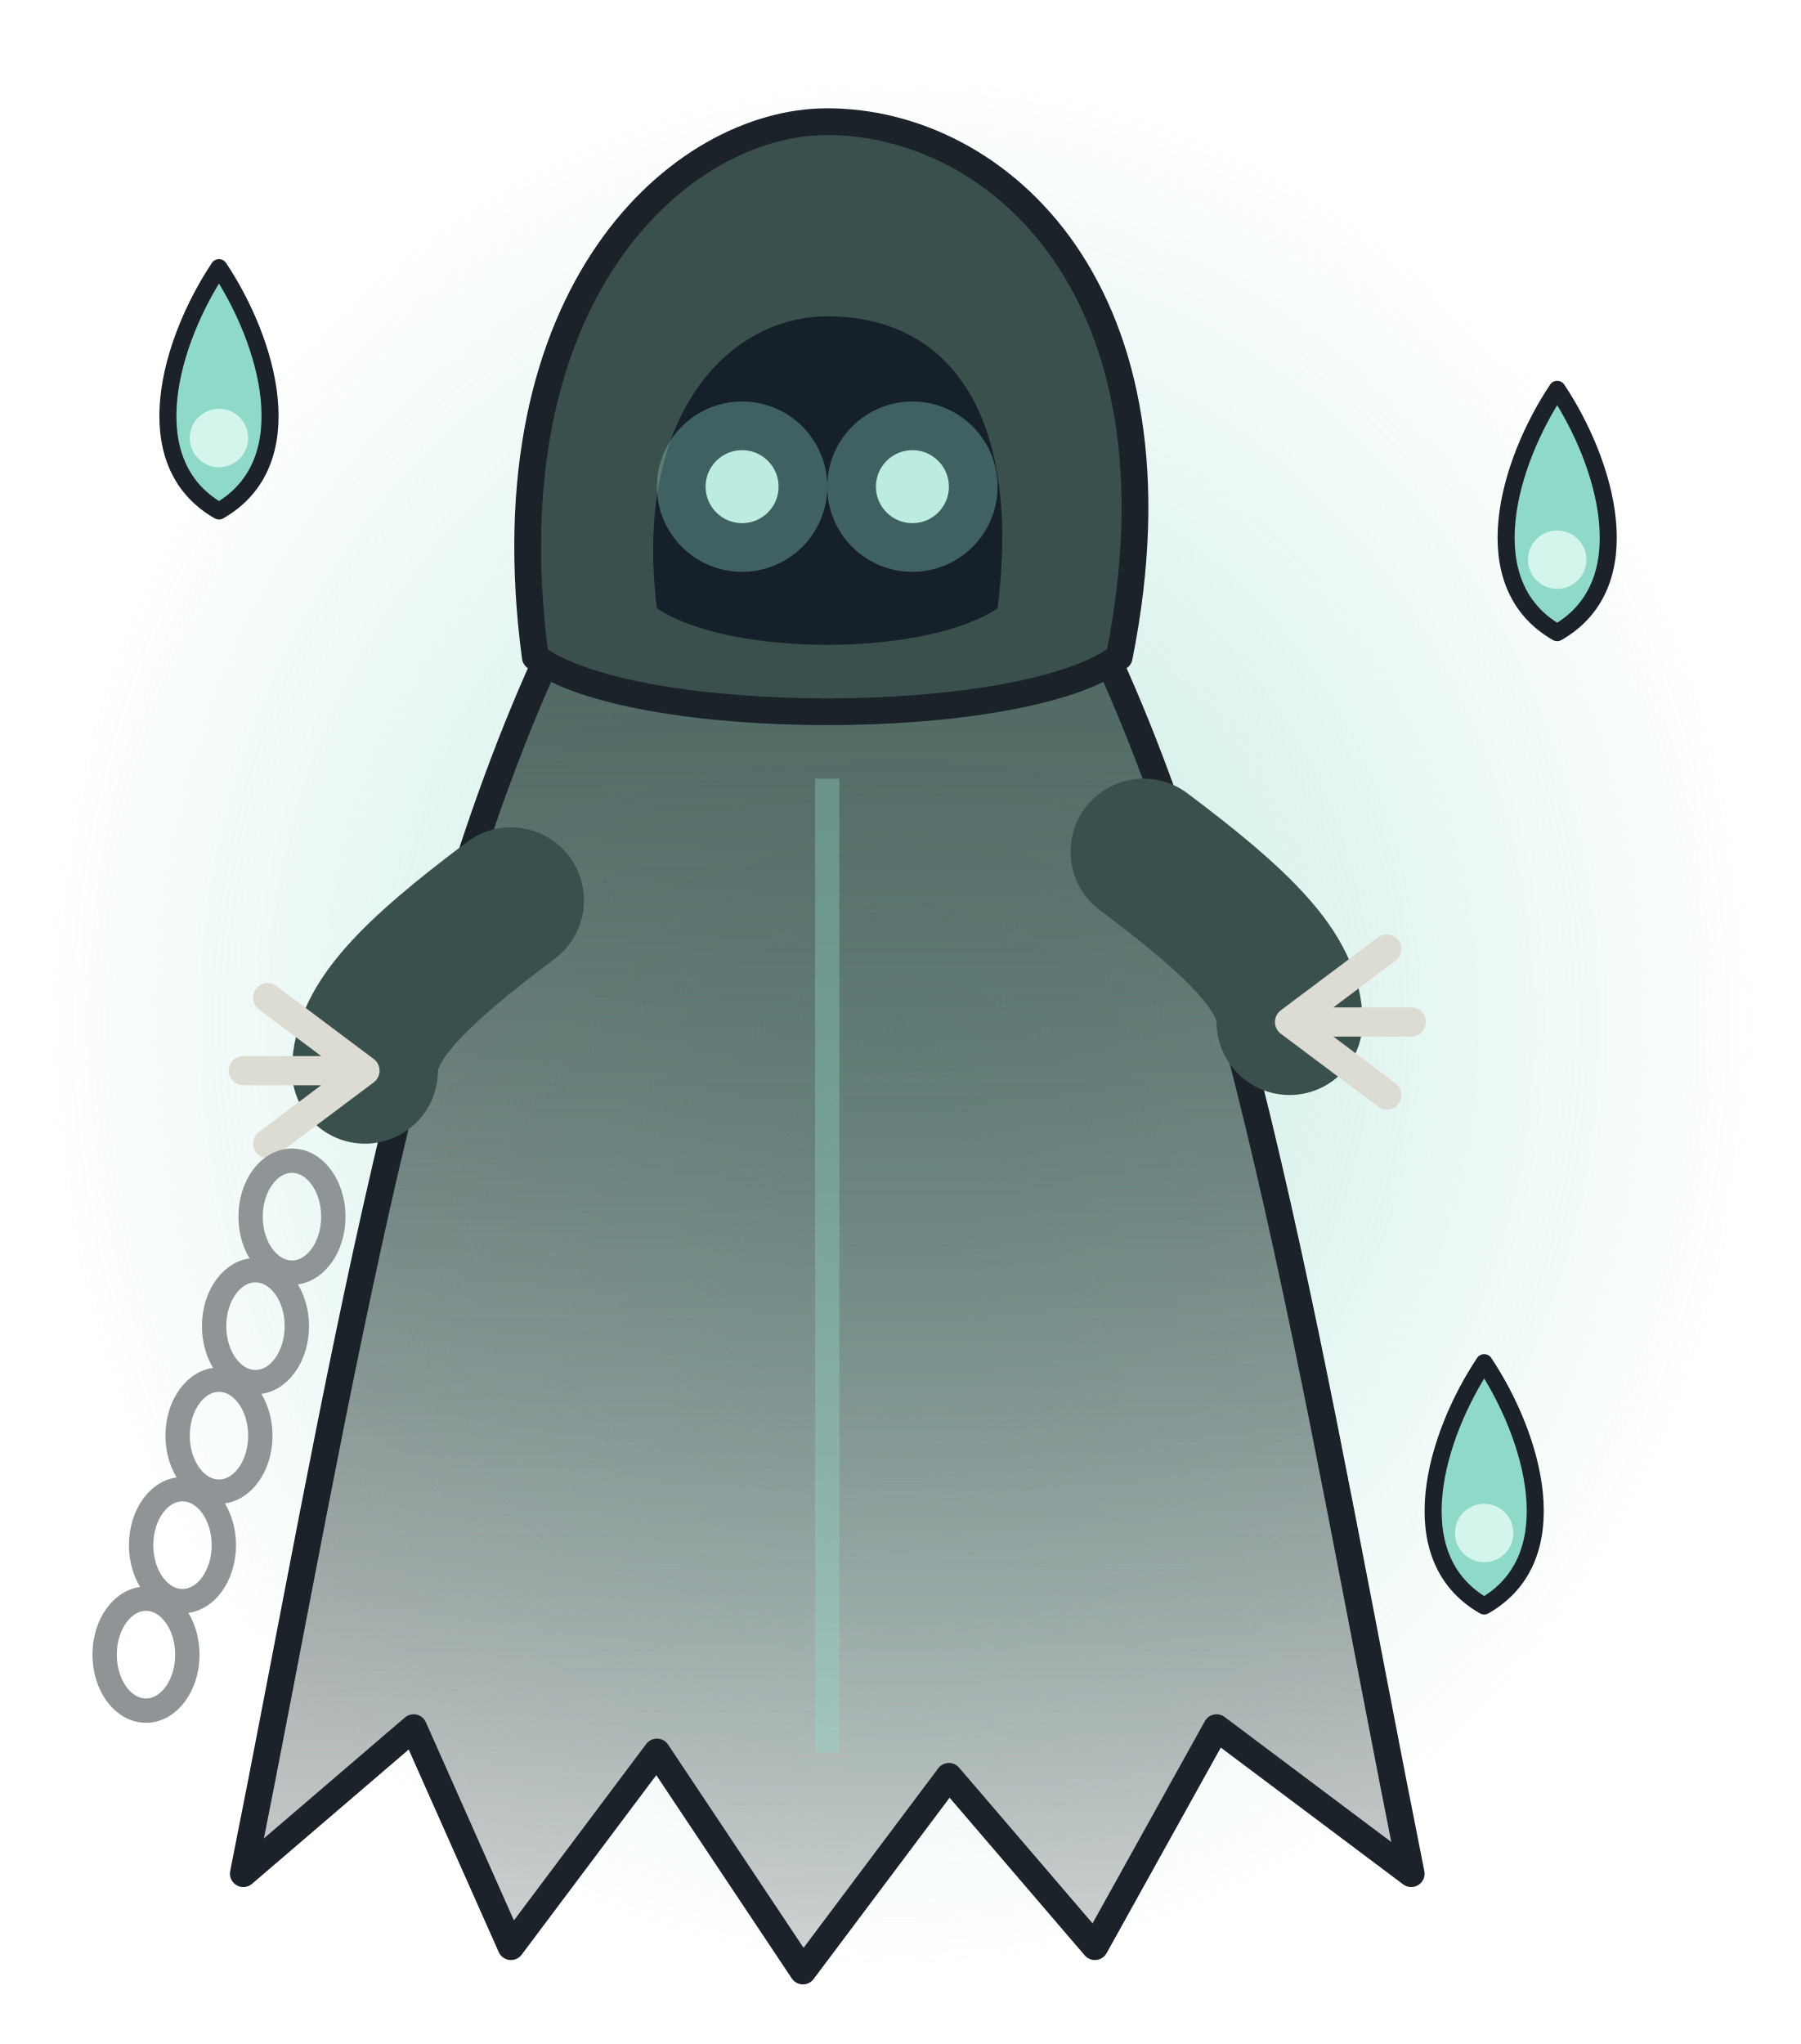
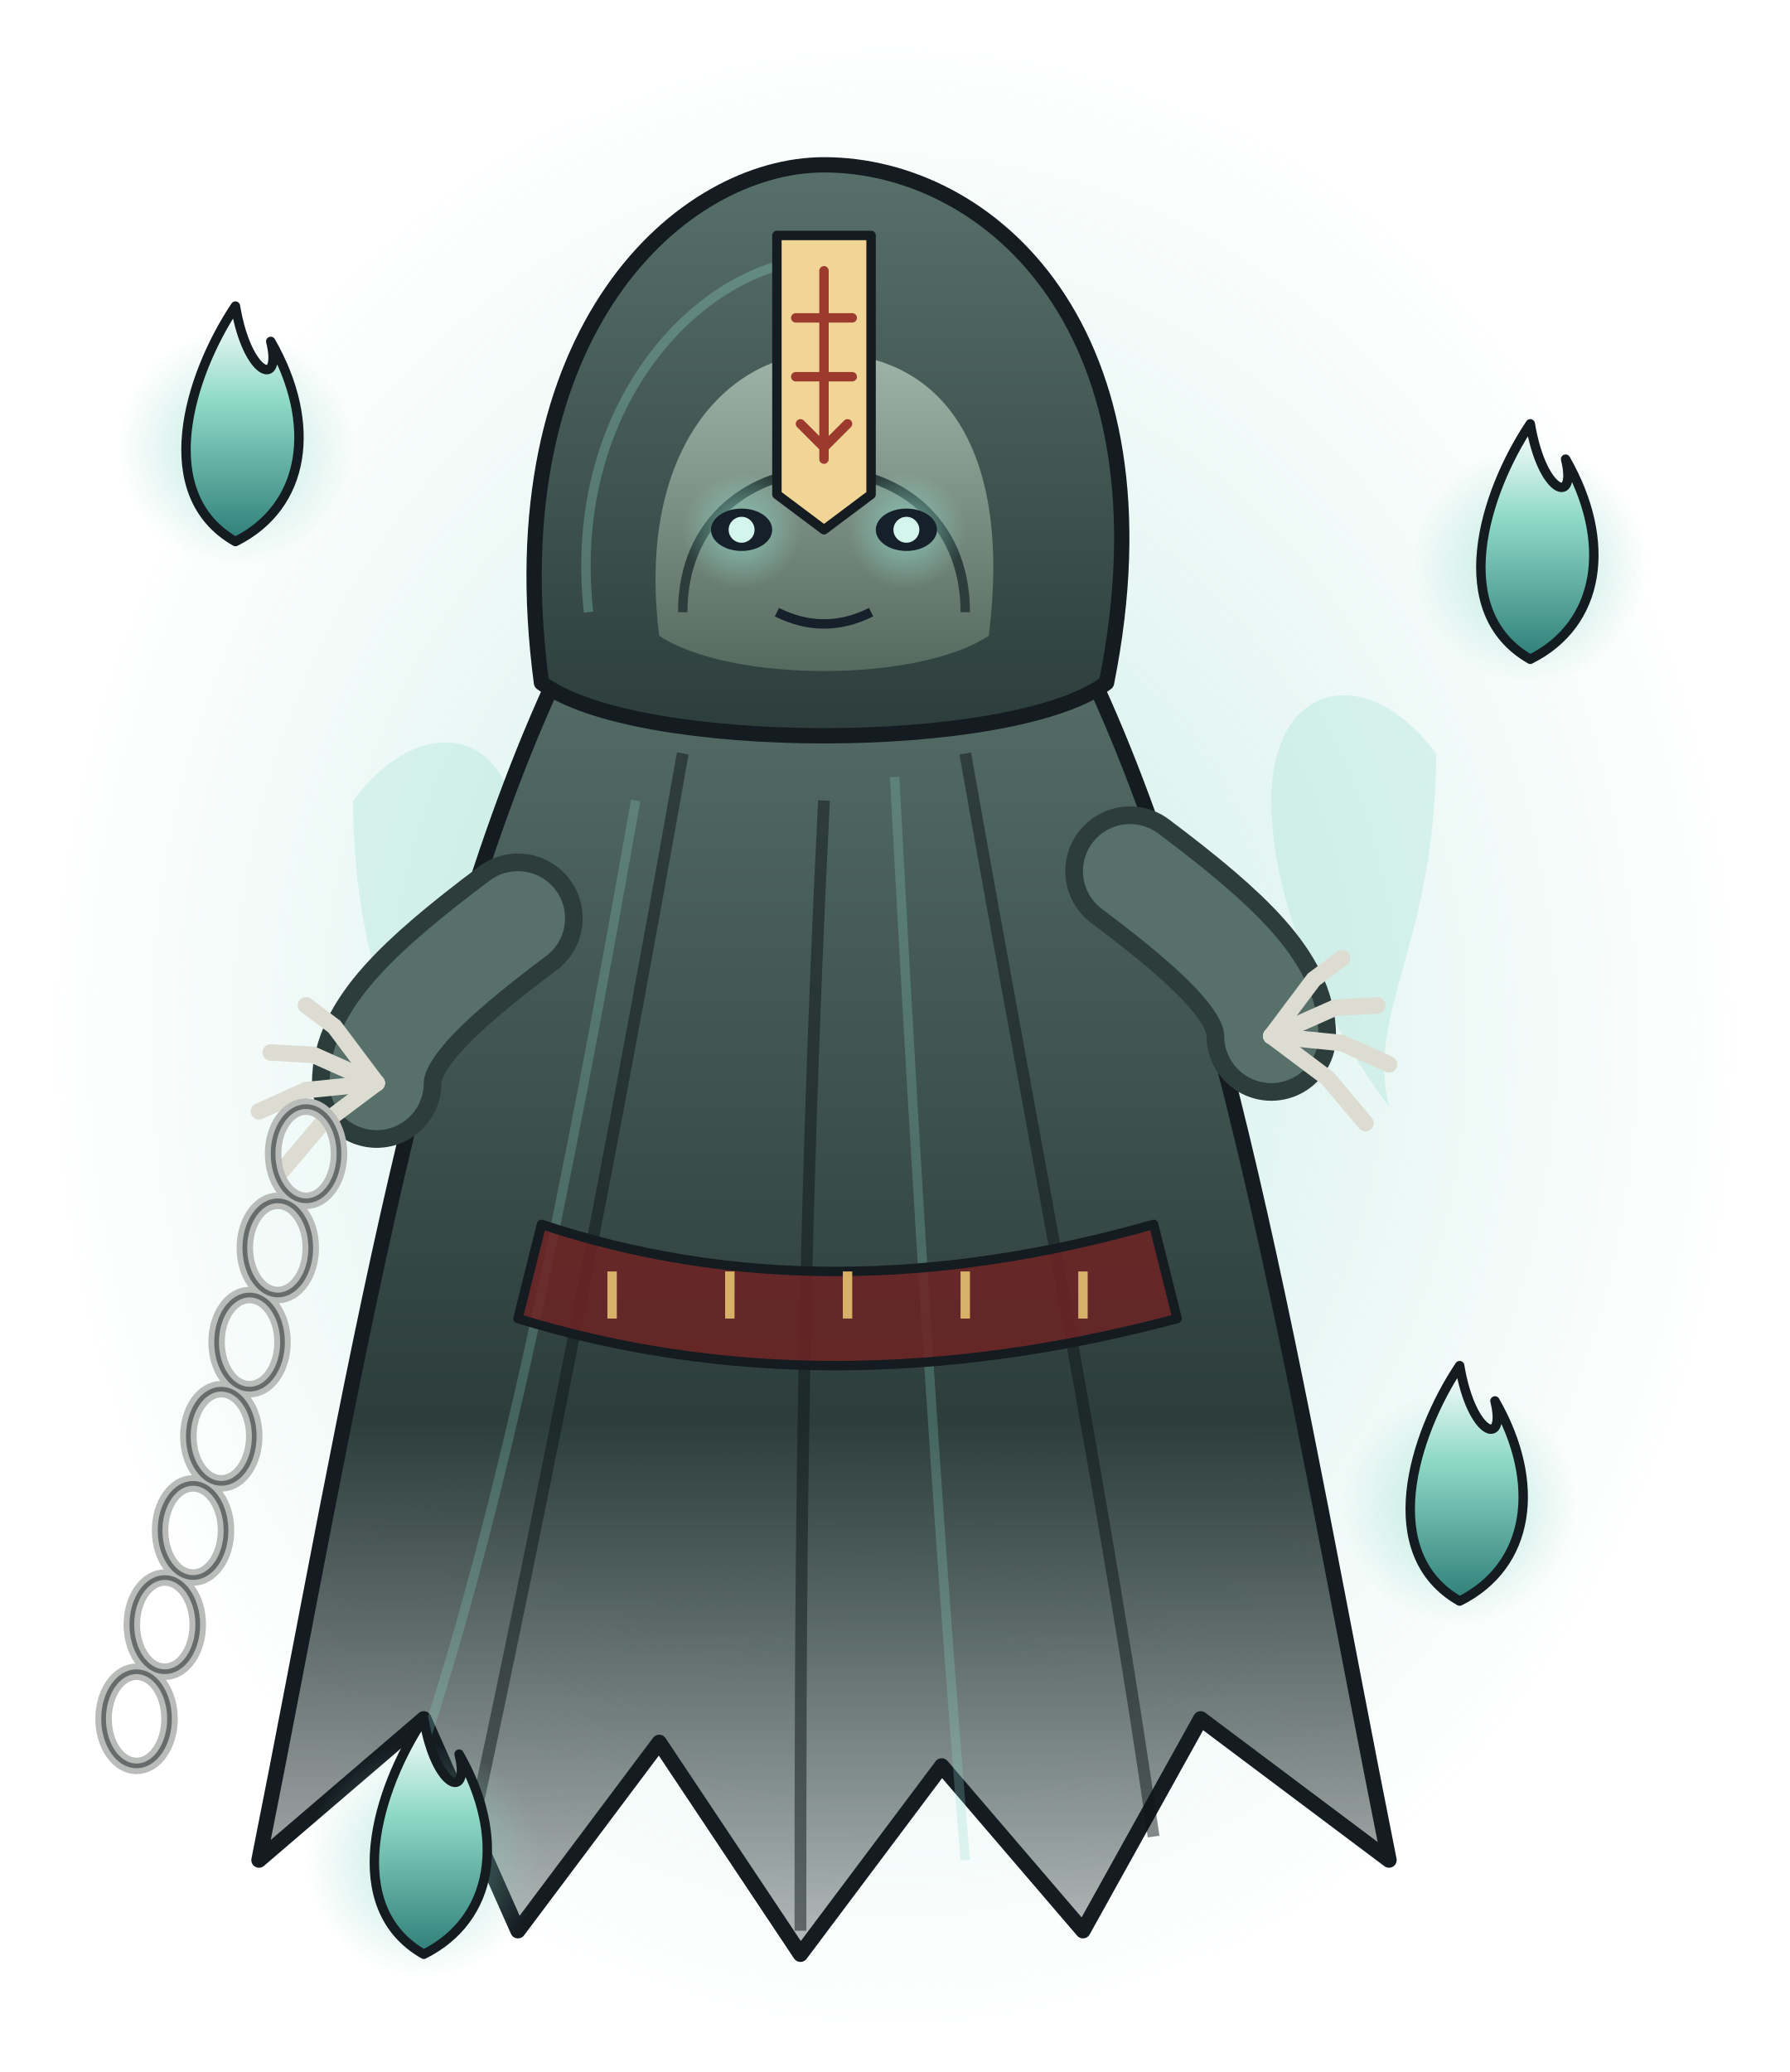
- <svg xmlns="http://www.w3.org/2000/svg" viewBox="-4 -4 148 168">
+ <svg xmlns="http://www.w3.org/2000/svg" viewBox="-6 -8 152 176">
  <defs>
-     <radialGradient id="g">
-       <stop offset="0" stop-color="#8fd9c8" stop-opacity="0.55" />
+     <radialGradient id="eadsvg8r0">
+       <stop offset="0" stop-color="#8fd9c8" stop-opacity="0.45" />
      <stop offset="1" stop-color="#8fd9c8" stop-opacity="0" />
    </radialGradient>
-     <linearGradient id="robe" x1="0" y1="0" x2="0" y2="1">
-       <stop offset="0" stop-color="#4d6660" stop-opacity="1" />
-       <stop offset="1" stop-color="#1c2a2a" stop-opacity="0.2" />
+     <linearGradient id="eadsvg8g1" x1="0" y1="0" x2="0" y2="1">
+       <stop offset="0" stop-color="#58706a" />
+       <stop offset="0.6" stop-color="#2c3d3b" />
+       <stop offset="1" stop-color="#1c2a2a" stop-opacity="0.3" />
+     </linearGradient>
+     <linearGradient id="eadsvg8g2" x1="0" y1="0" x2="0" y2="1">
+       <stop offset="0" stop-color="#58706a" />
+       <stop offset="1" stop-color="#2c3d3b" />
+     </linearGradient>
+     <linearGradient id="eadsvg8g3" x1="0" y1="0" x2="0" y2="1">
+       <stop offset="0" stop-color="#9fb3a8" />
+       <stop offset="1" stop-color="#56695f" />
+     </linearGradient>
+     <radialGradient id="eadsvg8r4">
+       <stop offset="0" stop-color="#8fd9c8" stop-opacity="0.7" />
+       <stop offset="1" stop-color="#8fd9c8" stop-opacity="0" />
+     </radialGradient>
+     <radialGradient id="eadsvg8r5">
+       <stop offset="0" stop-color="#8fd9c8" stop-opacity="0.6" />
+       <stop offset="1" stop-color="#8fd9c8" stop-opacity="0" />
+     </radialGradient>
+     <linearGradient id="eadsvg8g6" x1="0" y1="0" x2="0" y2="1">
+       <stop offset="0" stop-color="#fff" />
+       <stop offset="0.4" stop-color="#8fd9c8" />
+       <stop offset="1" stop-color="#2f7f78" />
    </linearGradient>
  </defs>
-   <ellipse cx="70" cy="80" rx="70" ry="80" fill="url(#g)" />
-   <path d="M44 44C30 70 24 110 16 150L30 138L38 156L50 140L62 158L74 142L86 156L96 138L112 150C104 110 98 70 84 44Z" fill="url(#robe)" stroke="#1b2229" stroke-width="2.2" stroke-linejoin="round" stroke-linecap="round" />
-   <path d="M64 60V140" stroke="#8fd9c8" stroke-opacity=".35" stroke-width="2" />
-   <path d="M40 50C36 20 52 6 64 6C78 6 94 20 88 50C80 56 48 56 40 50Z" fill="#3a504c" stroke="#1b2229" stroke-width="2.2" stroke-linejoin="round" stroke-linecap="round" />
-   <path d="M50 46C48 30 56 22 64 22C74 22 80 30 78 46C72 50 56 50 50 46Z" fill="#16202a" />
-   <circle cx="57" cy="36" r="3" fill="#d4f5ec" />
-   <circle cx="71" cy="36" r="3" fill="#d4f5ec" />
-   <circle cx="57" cy="36" r="7" fill="#8fd9c8" fill-opacity=".35" />
-   <circle cx="71" cy="36" r="7" fill="#8fd9c8" fill-opacity=".35" />
-   <path d="M38 70C30 76 26 80 26 84" fill="none" stroke="#3a504c" stroke-width="12" stroke-linecap="round" />
-   <path d="M26 84l-8 6M26 84l-10 0M26 84l-8 -6" stroke="#dcdcd2" stroke-width="2.4" stroke-linecap="round" />
-   <path d="M90 66C98 72 102 76 102 80" fill="none" stroke="#3a504c" stroke-width="12" stroke-linecap="round" />
-   <path d="M102 80l8 6M102 80l10 0M102 80l8 -6" stroke="#dcdcd2" stroke-width="2.4" stroke-linecap="round" />
-   <ellipse cx="20" cy="96" rx="3.4" ry="4.6" fill="none" stroke="#8f9497" stroke-width="2" />
-   <ellipse cx="17" cy="105" rx="3.4" ry="4.6" fill="none" stroke="#8f9497" stroke-width="2" />
-   <ellipse cx="14" cy="114" rx="3.4" ry="4.6" fill="none" stroke="#8f9497" stroke-width="2" />
-   <ellipse cx="11" cy="123" rx="3.4" ry="4.6" fill="none" stroke="#8f9497" stroke-width="2" />
-   <ellipse cx="8" cy="132" rx="3.4" ry="4.6" fill="none" stroke="#8f9497" stroke-width="2" />
-   <path d="M124 48C117 44 120 34 124 28C128 34 131 44 124 48Z" fill="#8fd9c8" stroke="#1b2229" stroke-width="1.4" stroke-linejoin="round" stroke-linecap="round" />
-   <circle cx="124" cy="42" r="2.4" fill="#d4f5ec" />
-   <path d="M14 38C7 34 10 24 14 18C18 24 21 34 14 38Z" fill="#8fd9c8" stroke="#1b2229" stroke-width="1.4" stroke-linejoin="round" stroke-linecap="round" />
-   <circle cx="14" cy="32" r="2.4" fill="#d4f5ec" />
-   <path d="M118 128C111 124 114 114 118 108C122 114 125 124 118 128Z" fill="#8fd9c8" stroke="#1b2229" stroke-width="1.4" stroke-linejoin="round" stroke-linecap="round" />
-   <circle cx="118" cy="122" r="2.4" fill="#d4f5ec" />
+   <ellipse cx="70" cy="80" rx="72" ry="84" fill="url(#eadsvg8r0)" />
+   <path d="M24 60c6 -8 14 -6 14 4c0 8 -4 18 -10 26c2 -8 -4 -14 -4 -30z" fill="#8fd9c8" fill-opacity=".25" />
+   <path d="M116 56c-6 -8 -14 -6 -14 4c0 8 4 18 10 26c-2 -8 4 -14 4 -30z" fill="#8fd9c8" fill-opacity=".25" />
+   <path d="M44 44C30 70 24 110 16 150L30 138L38 156L50 140L62 158L74 142L86 156L96 138L112 150C104 110 98 70 84 44Z" fill="url(#eadsvg8g1)" stroke="#141b21" stroke-width="1.3" stroke-linejoin="round" stroke-linecap="round" />
+   <path d="M52 56C46 90 40 120 34 148" fill="none" stroke="#0e1718" stroke-opacity=".5" stroke-width="1" />
+   <path d="M64 60C62 100 62 130 62 156" fill="none" stroke="#0e1718" stroke-opacity=".5" stroke-width="1" />
+   <path d="M76 56C82 90 88 120 92 148" fill="none" stroke="#0e1718" stroke-opacity=".5" stroke-width="1" />
+   <path d="M48 60C42 94 36 124 28 146" fill="none" stroke="#8fd9c8" stroke-opacity=".25" stroke-width=".8" />
+   <path d="M70 58C72 96 74 126 76 150" fill="none" stroke="#8fd9c8" stroke-opacity=".25" stroke-width=".8" />
+   <path d="M40 96Q64 104 92 96L94 104Q64 112 38 104Z" fill="#6e2323" fill-opacity=".85" stroke="#141b21" stroke-width=".8" stroke-linejoin="round" stroke-linecap="round" />
+   <path d="M46 100v4" stroke="#d8b168" stroke-width=".8" />
+   <path d="M56 100v4" stroke="#d8b168" stroke-width=".8" />
+   <path d="M66 100v4" stroke="#d8b168" stroke-width=".8" />
+   <path d="M76 100v4" stroke="#d8b168" stroke-width=".8" />
+   <path d="M86 100v4" stroke="#d8b168" stroke-width=".8" />
+   <path d="M40 50C36 20 52 6 64 6C78 6 94 20 88 50C80 56 48 56 40 50Z" fill="url(#eadsvg8g2)" stroke="#141b21" stroke-width="1.3" stroke-linejoin="round" stroke-linecap="round" />
+   <path d="M44 44C42 26 54 14 64 14" fill="none" stroke="#8fd9c8" stroke-opacity=".3" stroke-width=".8" />
+   <path d="M50 46C48 30 56 22 64 22C74 22 80 30 78 46C72 50 56 50 50 46Z" fill="url(#eadsvg8g3)" />
+   <path d="M52 44C52 36 58 32 64 32C70 32 76 36 76 44" fill="none" stroke="#2c3d3b" stroke-width=".8" />
+   <circle cx="57" cy="37" r="5" fill="url(#eadsvg8r4)" />
+   <ellipse cx="57" cy="37" rx="2.6" ry="1.8" fill="#16202a" />
+   <circle cx="57" cy="37" r="1.1" fill="#d4f5ec" />
+   <circle cx="71" cy="37" r="5" fill="url(#eadsvg8r4)" />
+   <ellipse cx="71" cy="37" rx="2.6" ry="1.8" fill="#16202a" />
+   <circle cx="71" cy="37" r="1.1" fill="#d4f5ec" />
+   <path d="M60 44q4 2 8 0" fill="none" stroke="#16202a" stroke-width=".8" />
+   <path d="M60 12h8v22l-4 3 -4 -3z" fill="#f0d596" stroke="#141b21" stroke-width=".8" stroke-linejoin="round" stroke-linecap="round" />
+   <path d="M64 15v16M61.6 19h4.8M61.6 24h4.8M62 28l2 2 2 -2" fill="none" stroke="#9c3a30" stroke-width=".8" stroke-linecap="round" />
+   <path d="M38 70C30 76 26 80 26 84" fill="none" stroke="#2c3d3b" stroke-width="11" stroke-linecap="round" />
+   <path d="M38 70C30 76 26 80 26 84" fill="none" stroke="#58706a" stroke-width="8" stroke-linecap="round" />
+   <path d="M26 84l-4.8 3.6l-3.2 3.8" fill="none" stroke="#dcdcd2" stroke-width="1.4" stroke-linecap="round" />
+   <path d="M26 84l-6 0.6l-4 1.8" fill="none" stroke="#dcdcd2" stroke-width="1.4" stroke-linecap="round" />
+   <path d="M26 84l-5.4 -2.4l-3.6 -0.2" fill="none" stroke="#dcdcd2" stroke-width="1.4" stroke-linecap="round" />
+   <path d="M26 84l-3.6 -4.8l-2.4 -1.8" fill="none" stroke="#dcdcd2" stroke-width="1.4" stroke-linecap="round" />
+   <path d="M90 66C98 72 102 76 102 80" fill="none" stroke="#2c3d3b" stroke-width="11" stroke-linecap="round" />
+   <path d="M90 66C98 72 102 76 102 80" fill="none" stroke="#58706a" stroke-width="8" stroke-linecap="round" />
+   <path d="M102 80l4.8 3.6l3.2 3.8" fill="none" stroke="#dcdcd2" stroke-width="1.4" stroke-linecap="round" />
+   <path d="M102 80l6 0.6l4 1.8" fill="none" stroke="#dcdcd2" stroke-width="1.4" stroke-linecap="round" />
+   <path d="M102 80l5.4 -2.4l3.6 -0.2" fill="none" stroke="#dcdcd2" stroke-width="1.4" stroke-linecap="round" />
+   <path d="M102 80l3.6 -4.8l2.4 -1.8" fill="none" stroke="#dcdcd2" stroke-width="1.4" stroke-linecap="round" />
+   <ellipse cx="20" cy="90" rx="2.8" ry="4" fill="none" stroke="#b9bcb8" stroke-width="1.4" />
+   <ellipse cx="17.6" cy="98" rx="2.8" ry="4" fill="none" stroke="#b9bcb8" stroke-width="1.4" />
+   <ellipse cx="15.2" cy="106" rx="2.8" ry="4" fill="none" stroke="#b9bcb8" stroke-width="1.4" />
+   <ellipse cx="12.8" cy="114" rx="2.8" ry="4" fill="none" stroke="#b9bcb8" stroke-width="1.4" />
+   <ellipse cx="10.4" cy="122" rx="2.8" ry="4" fill="none" stroke="#b9bcb8" stroke-width="1.4" />
+   <ellipse cx="8" cy="130" rx="2.8" ry="4" fill="none" stroke="#b9bcb8" stroke-width="1.4" />
+   <ellipse cx="5.6" cy="138" rx="2.8" ry="4" fill="none" stroke="#b9bcb8" stroke-width="1.4" />
+   <ellipse cx="20" cy="90" rx="2.8" ry="4" fill="none" stroke="#141b21" stroke-opacity=".5" stroke-width=".4" />
+   <ellipse cx="17.6" cy="98" rx="2.8" ry="4" fill="none" stroke="#141b21" stroke-opacity=".5" stroke-width=".4" />
+   <ellipse cx="15.2" cy="106" rx="2.8" ry="4" fill="none" stroke="#141b21" stroke-opacity=".5" stroke-width=".4" />
+   <ellipse cx="12.8" cy="114" rx="2.8" ry="4" fill="none" stroke="#141b21" stroke-opacity=".5" stroke-width=".4" />
+   <ellipse cx="10.4" cy="122" rx="2.8" ry="4" fill="none" stroke="#141b21" stroke-opacity=".5" stroke-width=".4" />
+   <ellipse cx="8" cy="130" rx="2.8" ry="4" fill="none" stroke="#141b21" stroke-opacity=".5" stroke-width=".4" />
+   <ellipse cx="5.6" cy="138" rx="2.8" ry="4" fill="none" stroke="#141b21" stroke-opacity=".5" stroke-width=".4" />
+   <circle cx="124" cy="40" r="10" fill="url(#eadsvg8r5)" />
+   <path d="M124 48C117 44 120 34 124 28C125 34 128 35 127 31C131 38 130 45 124 48Z" fill="url(#eadsvg8g6)" stroke="#141b21" stroke-width=".8" stroke-linejoin="round" stroke-linecap="round" />
+   <circle cx="14" cy="30" r="10" fill="url(#eadsvg8r5)" />
+   <path d="M14 38C7 34 10 24 14 18C15 24 18 25 17 21C21 28 20 35 14 38Z" fill="url(#eadsvg8g6)" stroke="#141b21" stroke-width=".8" stroke-linejoin="round" stroke-linecap="round" />
+   <circle cx="118" cy="120" r="10" fill="url(#eadsvg8r5)" />
+   <path d="M118 128C111 124 114 114 118 108C119 114 122 115 121 111C125 118 124 125 118 128Z" fill="url(#eadsvg8g6)" stroke="#141b21" stroke-width=".8" stroke-linejoin="round" stroke-linecap="round" />
+   <circle cx="30" cy="150" r="10" fill="url(#eadsvg8r5)" />
+   <path d="M30 158C23 154 26 144 30 138C31 144 34 145 33 141C37 148 36 155 30 158Z" fill="url(#eadsvg8g6)" stroke="#141b21" stroke-width=".8" stroke-linejoin="round" stroke-linecap="round" />
</svg>
